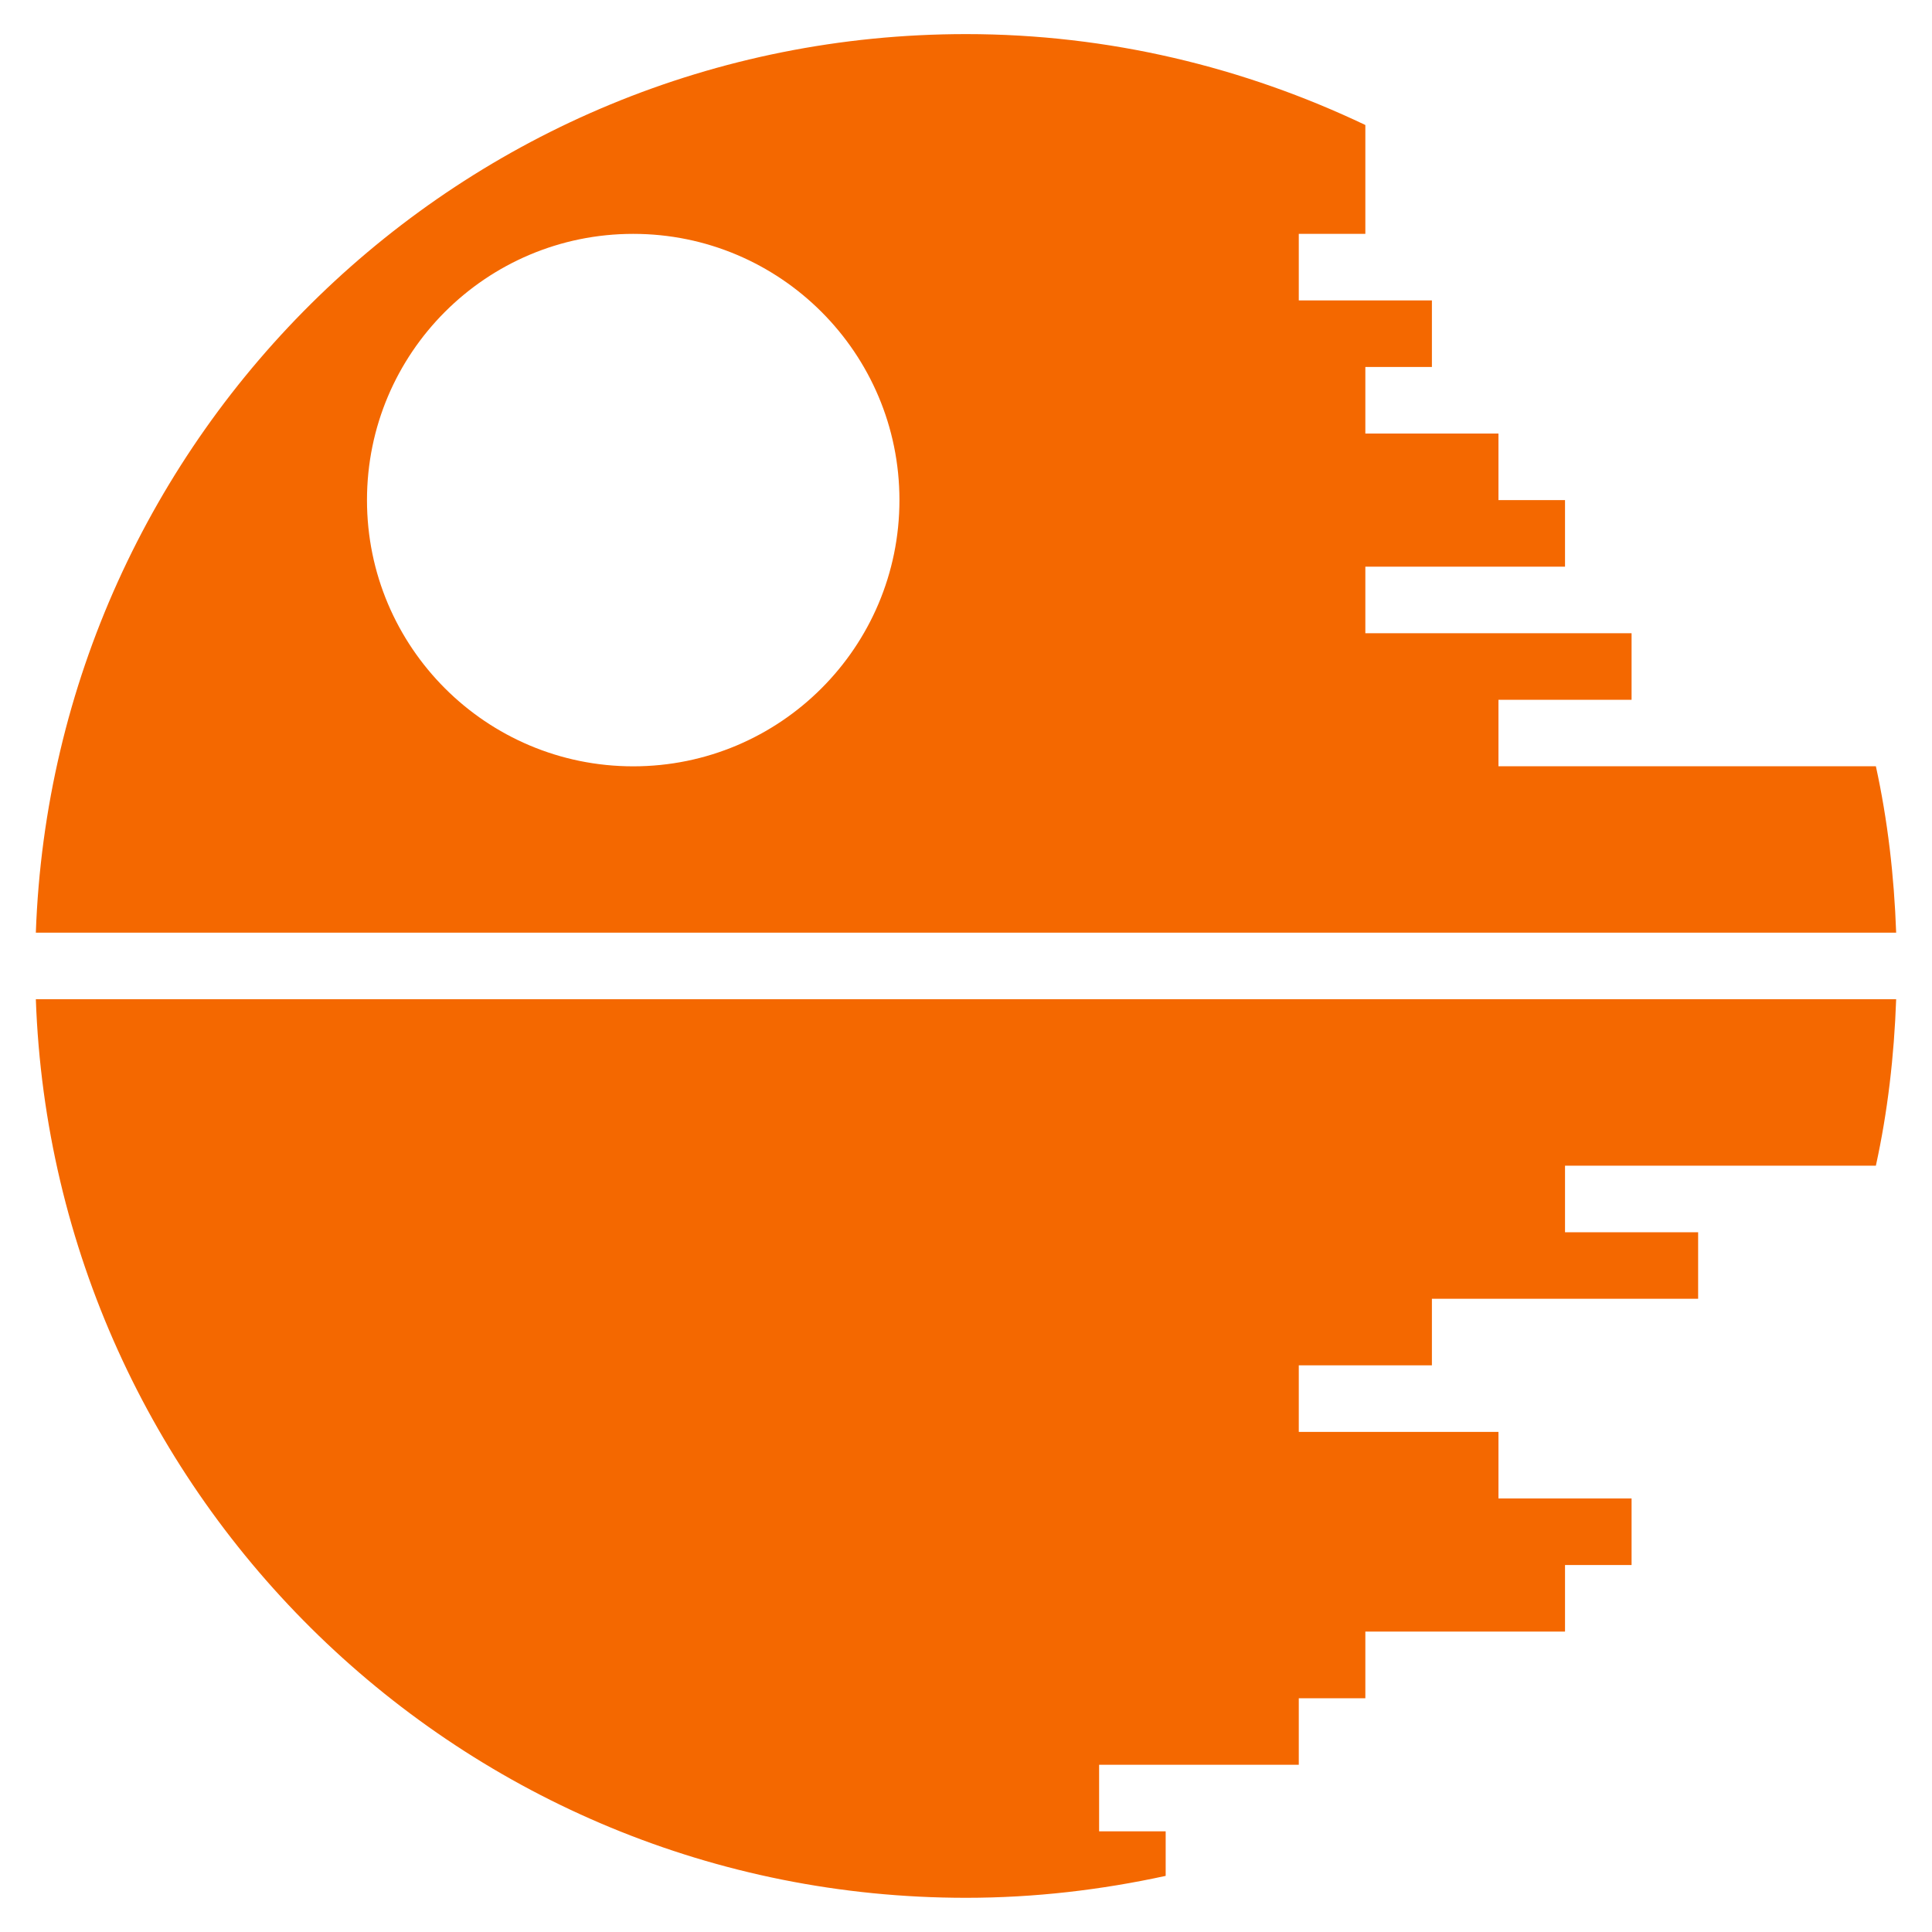
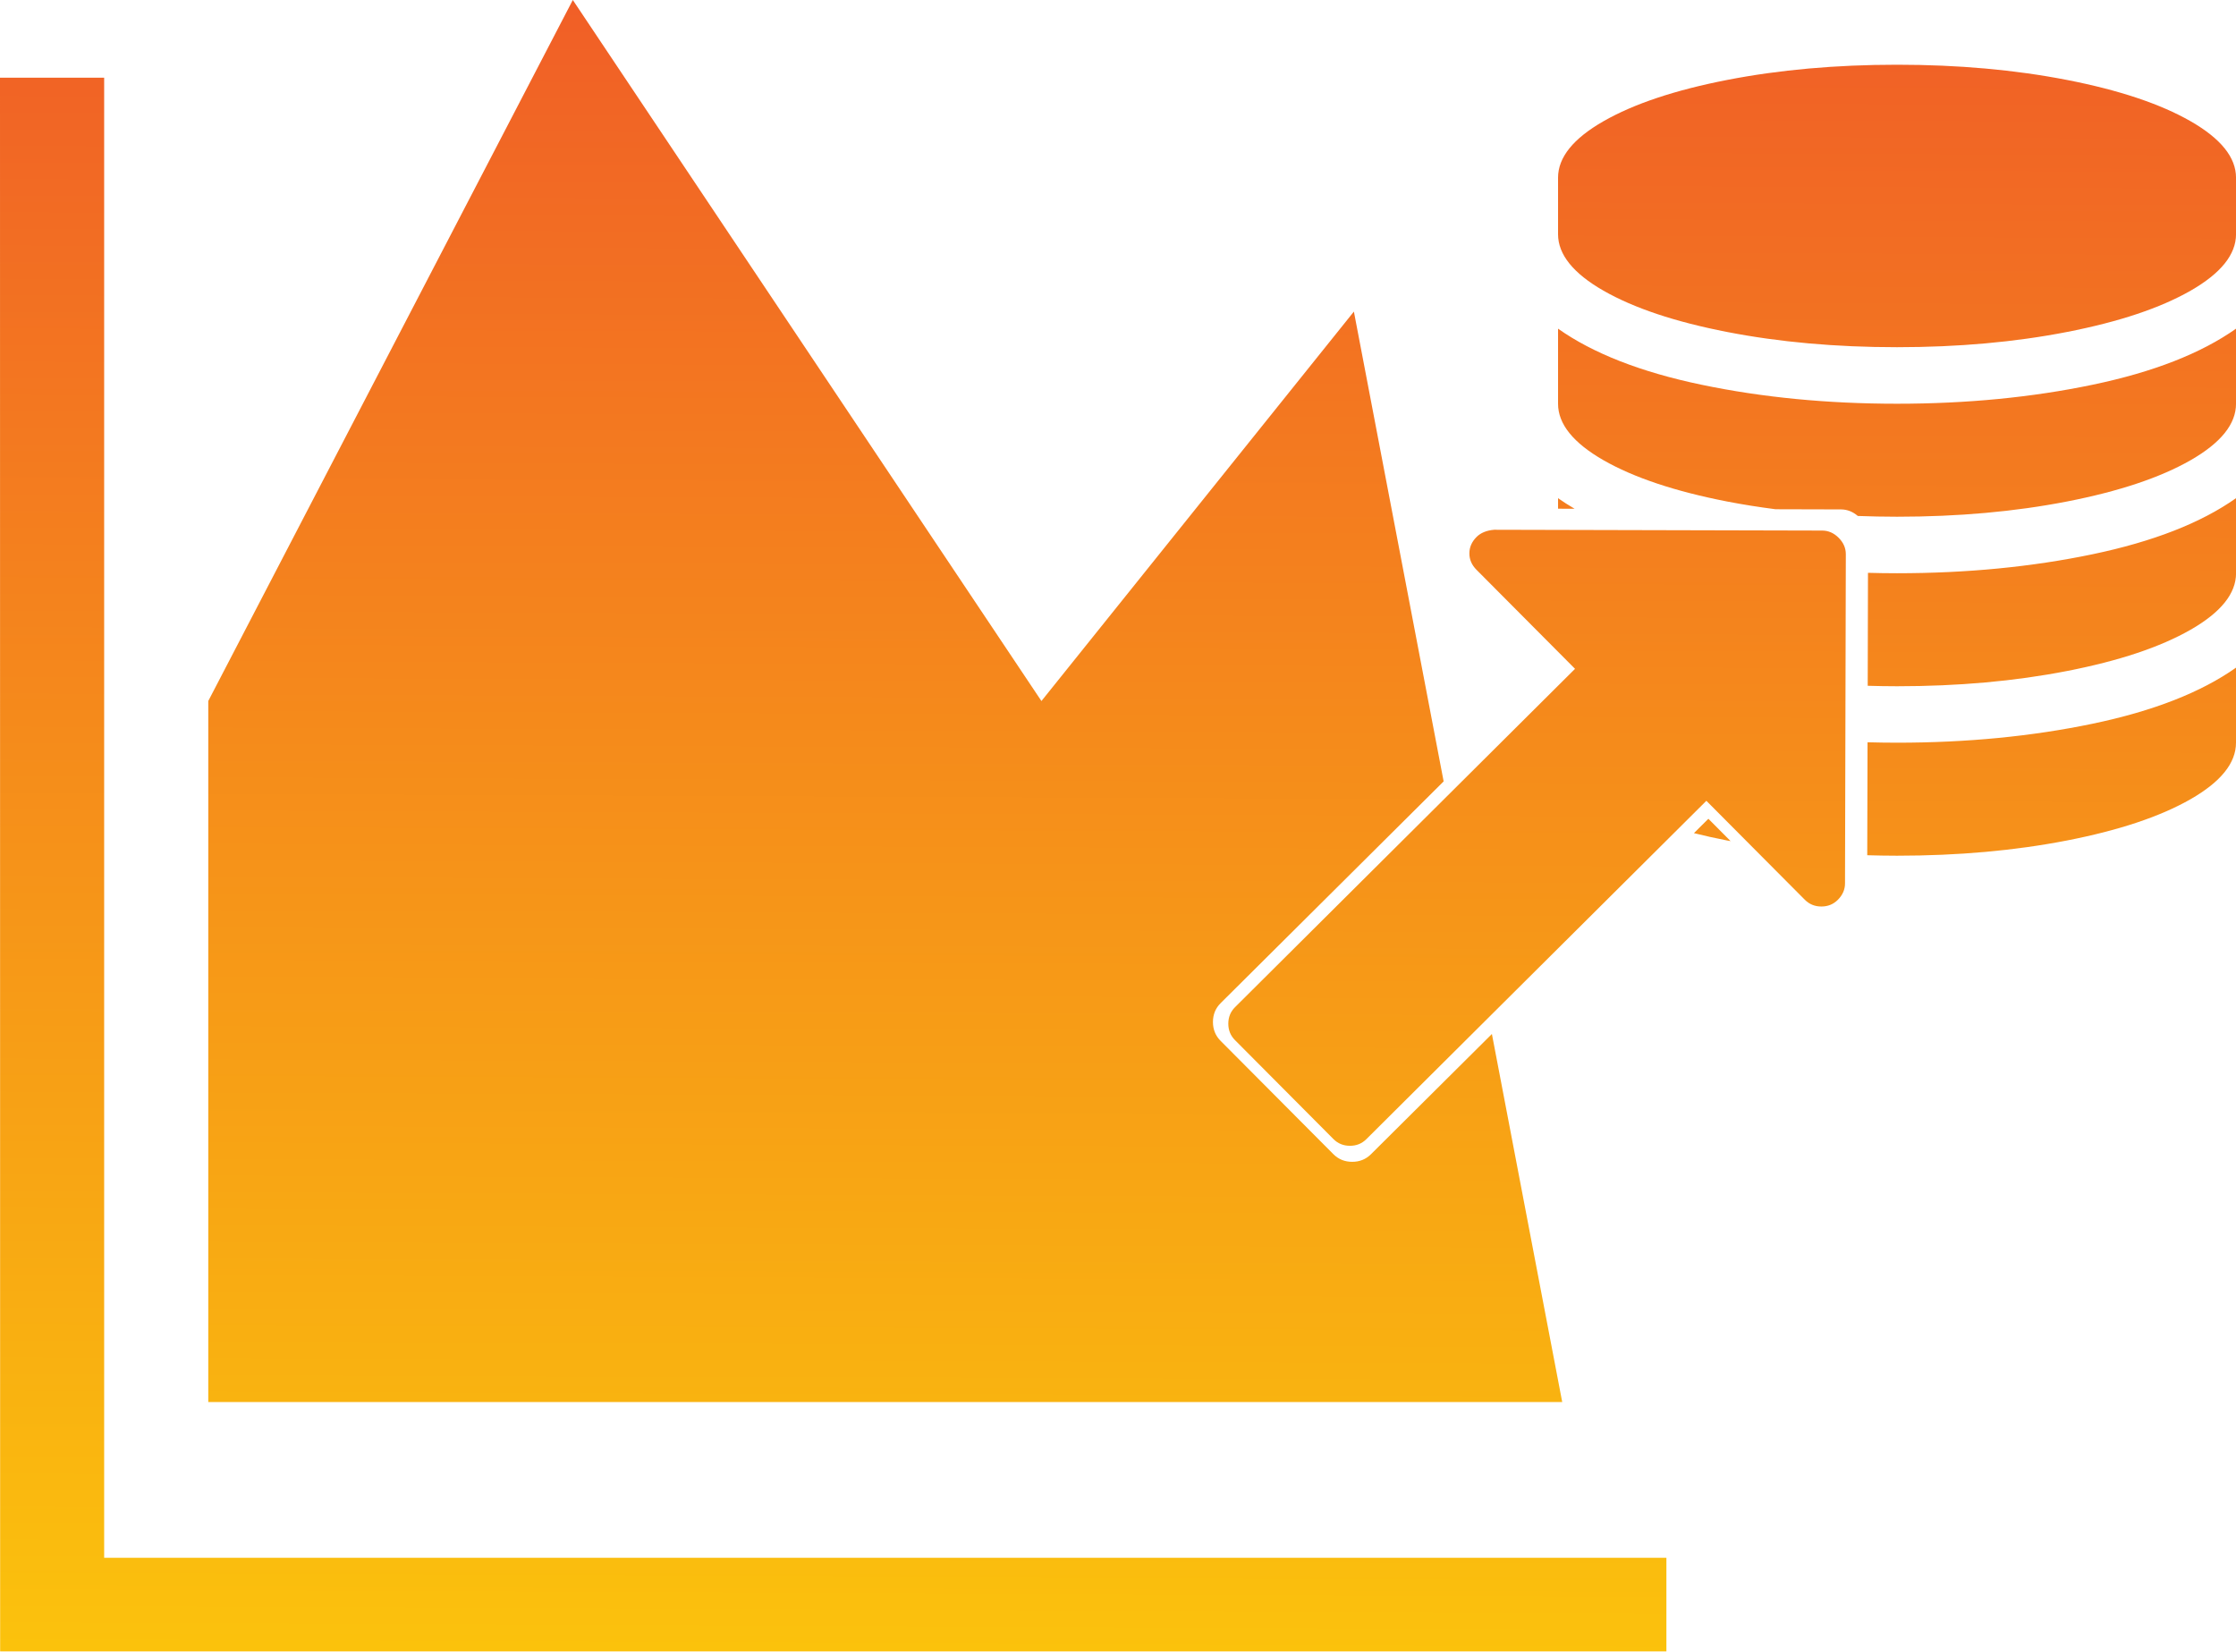
- <svg xmlns="http://www.w3.org/2000/svg" version="1.1" viewBox="0 0 20 20">
-   <path fill="#f46800" d="M19.629,9.655c-0.021-0.589-0.088-1.165-0.21-1.723h-3.907V7.244h1.378V6.555h-2.756V5.866h2.067V5.177h-0.689V4.488h-1.378V3.799h0.689V3.11h-1.378V2.421h0.689V1.731V1.294C12.88,0.697,11.482,0.353,10,0.353c-5.212,0-9.446,4.135-9.629,9.302H19.629z M6.555,2.421c1.522,0,2.756,1.234,2.756,2.756S8.077,7.933,6.555,7.933S3.799,6.699,3.799,5.177S5.033,2.421,6.555,2.421z" />
-   <path fill="#f46800" d="M12.067,18.958h-0.689v-0.689h2.067v-0.689h0.689V16.89h2.067v-0.689h0.689v-0.689h-1.378v-0.689h-2.067v-0.689h1.378v-0.689h2.756v-0.689h-1.378v-0.689h3.218c0.122-0.557,0.189-1.134,0.21-1.723H0.371c0.183,5.167,4.418,9.302,9.629,9.302c0.711,0,1.401-0.082,2.067-0.227V18.958z" />
+ <svg xmlns="http://www.w3.org/2000/svg" xmlns:xlink="http://www.w3.org/1999/xlink" width="91.234mm" height="67.38mm" viewBox="0 0 91.234 67.38" version="1.1" id="svg8">
+   <defs id="defs2">
+     <linearGradient id="linearGradient6263">
+       <stop style="stop-color:#fbc30c;stop-opacity:1;" offset="0" id="stop6259" />
+       <stop style="stop-color:#f05a28;stop-opacity:1" offset="1" id="stop6261" />
+     </linearGradient>
+     <linearGradient xlink:href="#linearGradient6263" id="linearGradient6265" x1="77.728" y1="241.415" x2="78.037" y2="170.322" gradientUnits="userSpaceOnUse" />
+   </defs>
+   <g id="layer1" transform="translate(-29.08505,-173.3011)">
+     <path id="path3773" style="fill:url(#linearGradient6265);fill-opacity:1;stroke:none;stroke-width:2.311;stroke-linejoin:bevel;stroke-miterlimit:4;stroke-dasharray:none;stroke-opacity:1" d="m 104.107,195.244 c 0.195,0.196 0.293,0.42 0.292,0.672 l -0.033,13.43 c -5.9e-4,0.252 -0.099,0.475 -0.295,0.671 -0.182,0.181 -0.406,0.272 -0.672,0.271 -0.266,-6.3e-4 -0.489,-0.092 -0.671,-0.274 l -4.019,-4.039 -13.873,13.805 c -0.182,0.181 -0.406,0.272 -0.672,0.271 -0.266,-6.3e-4 -0.489,-0.092 -0.671,-0.274 l -4.019,-4.039 c -0.181,-0.182 -0.272,-0.406 -0.271,-0.672 6.56e-4,-0.266 0.092,-0.489 0.274,-0.671 l 13.873,-13.805 -4.019,-4.039 c -0.195,-0.196 -0.293,-0.42 -0.292,-0.672 6.24e-4,-0.252 0.099,-0.475 0.295,-0.671 0.168,-0.167 0.406,-0.265 0.714,-0.292 l 13.388,0.033 c 0.252,5.9e-4 0.475,0.099 0.671,0.295 z m -51.65,-21.943 -14.874,28.602 v 28.602 h 55.244 l -2.869,-15.016 -4.933,4.905 c -0.209,0.208 -0.465,0.311 -0.769,0.311 -0.304,-7.2e-4 -0.56,-0.105 -0.768,-0.314 l -4.601,-4.623 c -0.208,-0.209 -0.311,-0.466 -0.311,-0.77 7.52e-4,-0.304 0.105,-0.56 0.314,-0.768 l 9.099,-9.047 -3.662,-19.169 -12.749,15.89 z m -23.372,3.169 0.006,64.211 67.987,-0.001 v -3.819 l -63.743,-5.1e-4 v -60.39 z m 77.403,-0.528 c -2.497,0 -4.808,0.207 -6.933,0.621 -2.125,0.414 -3.806,0.976 -5.043,1.684 -1.237,0.708 -1.855,1.476 -1.855,2.305 v 2.305 c 0,0.828 0.619,1.597 1.855,2.305 1.237,0.708 2.917,1.27 5.043,1.684 2.125,0.414 4.436,0.621 6.933,0.621 2.497,0 4.809,-0.207 6.934,-0.621 2.125,-0.414 3.806,-0.976 5.043,-1.684 1.237,-0.708 1.855,-1.477 1.855,-2.305 v -2.305 c 0,-0.828 -0.618,-1.596 -1.855,-2.305 -1.237,-0.708 -2.917,-1.27 -5.043,-1.684 -2.125,-0.414 -4.437,-0.621 -6.934,-0.621 z M 92.657,186.712 v 3.062 c 0,0.828 0.619,1.596 1.855,2.305 1.237,0.708 2.917,1.27 5.043,1.684 0.642,0.125 1.303,0.229 1.978,0.316 l 2.671,0.007 c 0.254,5.9e-4 0.481,0.093 0.684,0.267 0.525,0.019 1.057,0.031 1.6,0.031 2.497,0 4.809,-0.207 6.934,-0.621 2.125,-0.414 3.806,-0.976 5.043,-1.684 1.237,-0.708 1.855,-1.476 1.855,-2.305 v -3.062 c -1.429,1.009 -3.38,1.771 -5.853,2.287 -2.473,0.516 -5.133,0.775 -7.978,0.775 -2.845,0 -5.505,-0.258 -7.978,-0.775 -2.473,-0.516 -4.425,-1.279 -5.853,-2.287 z m 0,6.916 v 0.429 l 0.675,0.002 c -0.235,-0.139 -0.463,-0.281 -0.675,-0.431 z m 27.662,0 c -1.429,1.009 -3.38,1.77 -5.853,2.287 -2.473,0.516 -5.133,0.775 -7.978,0.775 -0.399,0 -0.794,-0.006 -1.185,-0.017 l -0.011,4.609 c 0.395,0.011 0.792,0.019 1.197,0.019 2.497,0 4.809,-0.207 6.934,-0.622 2.125,-0.414 3.806,-0.975 5.043,-1.684 1.237,-0.708 1.855,-1.477 1.855,-2.305 z m 0,6.915 c -1.429,1.009 -3.38,1.771 -5.853,2.287 -2.473,0.516 -5.133,0.774 -7.978,0.774 -0.405,0 -0.805,-0.007 -1.203,-0.017 l -0.012,4.609 c 0.4,0.011 0.804,0.019 1.214,0.019 2.497,0 4.809,-0.207 6.934,-0.621 2.125,-0.414 3.806,-0.976 5.043,-1.684 1.237,-0.708 1.855,-1.477 1.855,-2.305 z m -21.528,6.165 -0.589,0.586 c 0.43,0.107 0.878,0.208 1.352,0.3 0.048,0.009 0.096,0.017 0.144,0.026 z" />
+   </g>
</svg>
